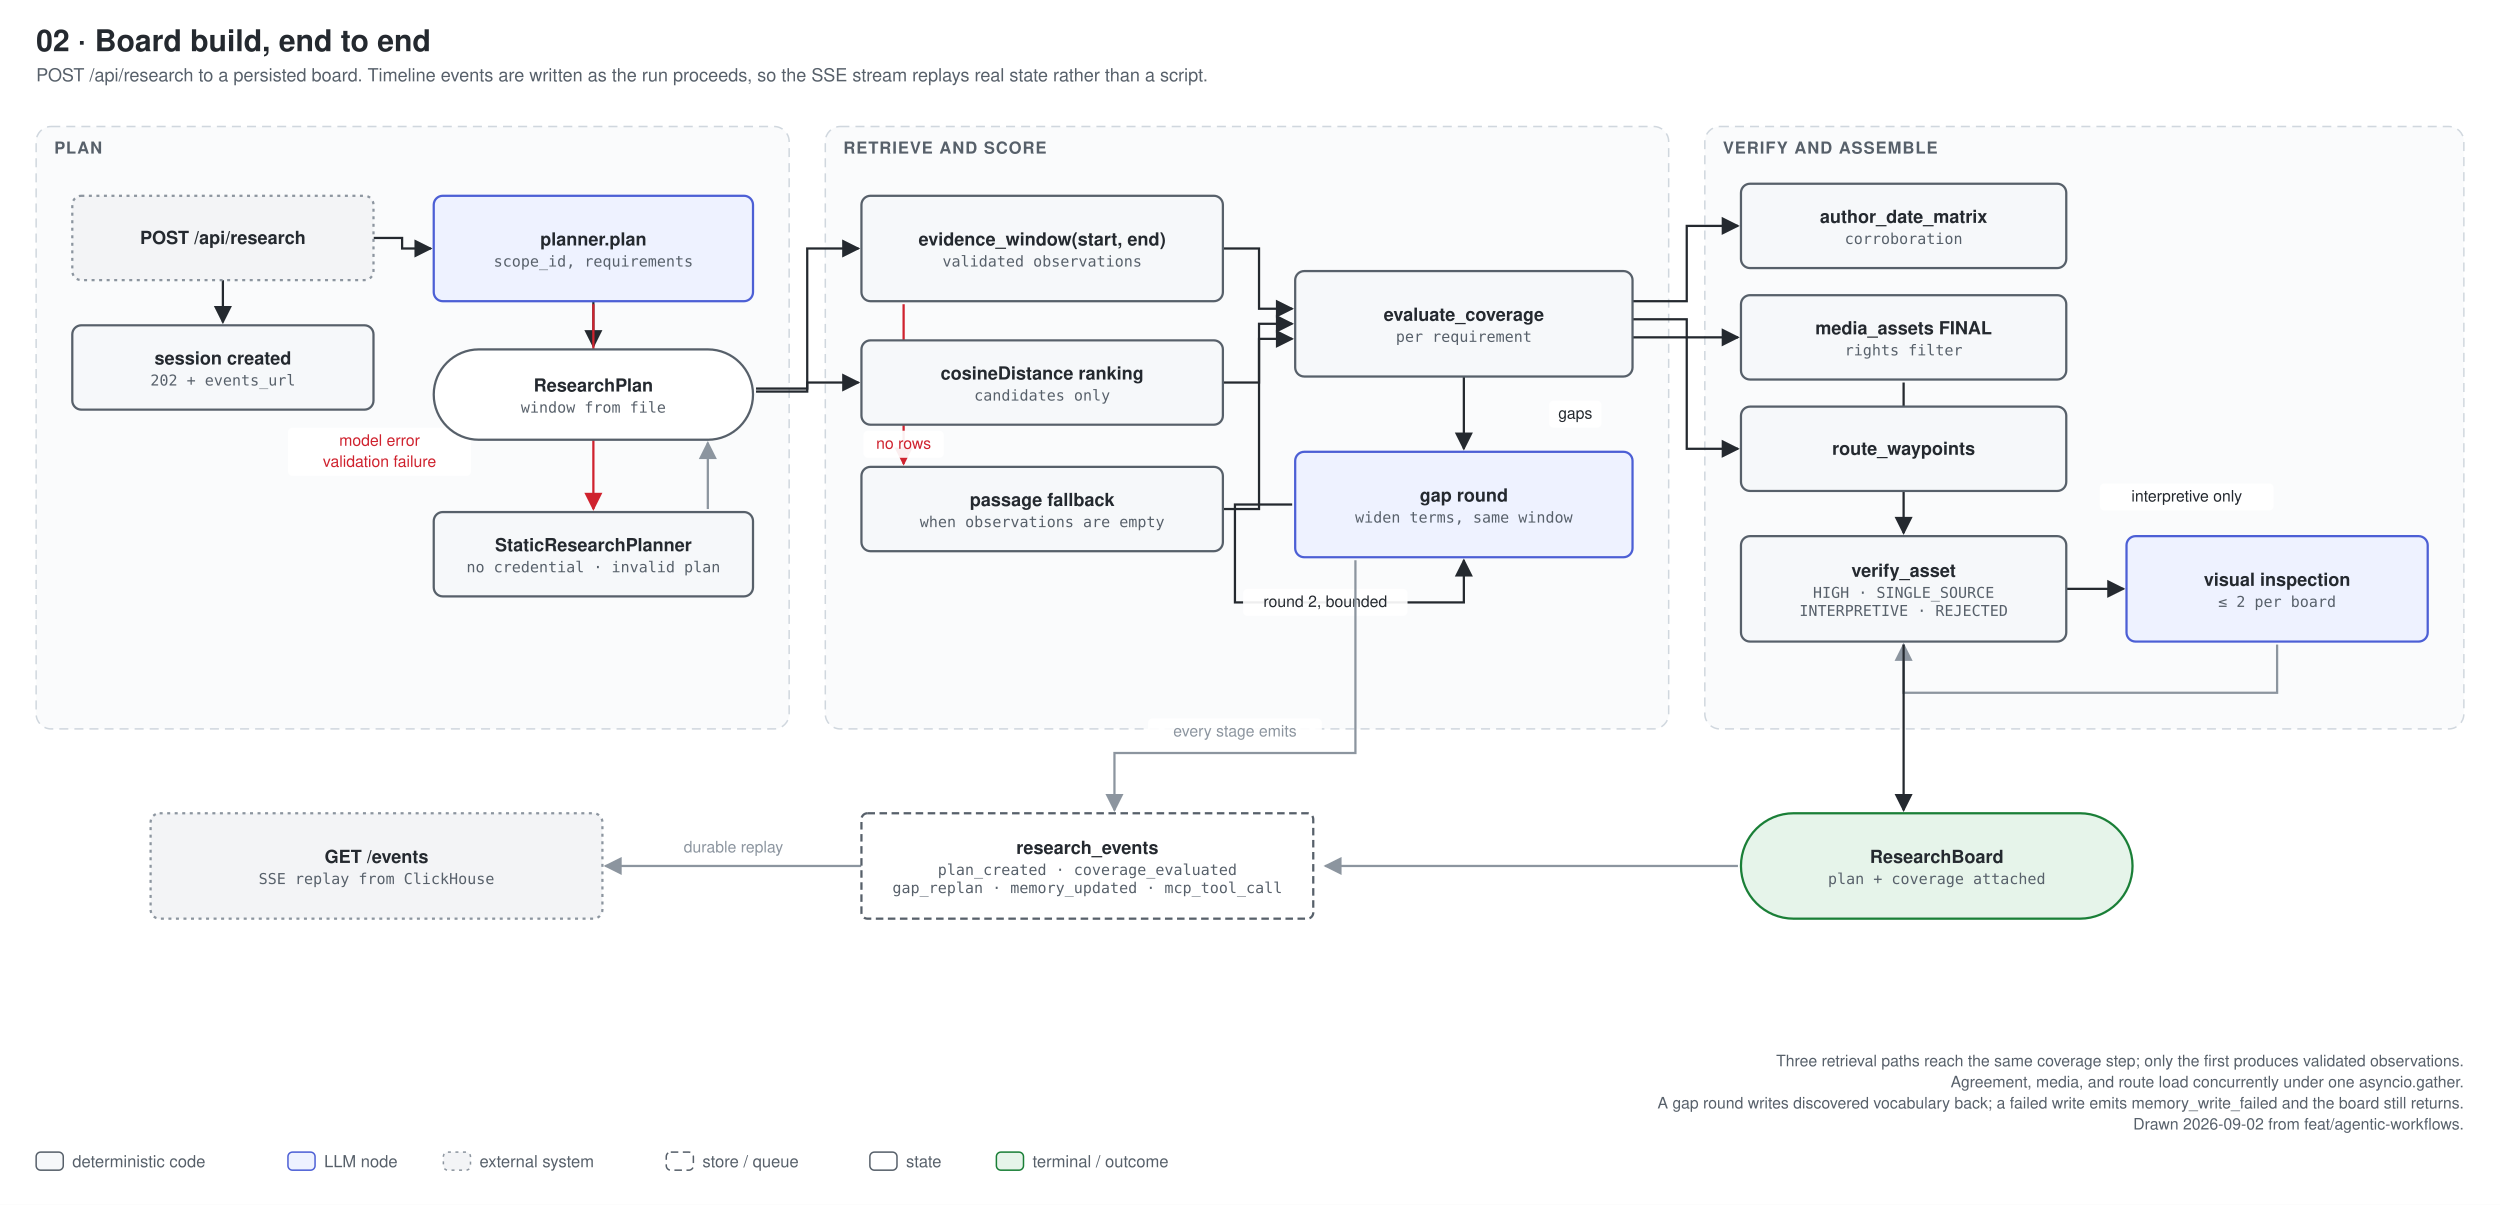
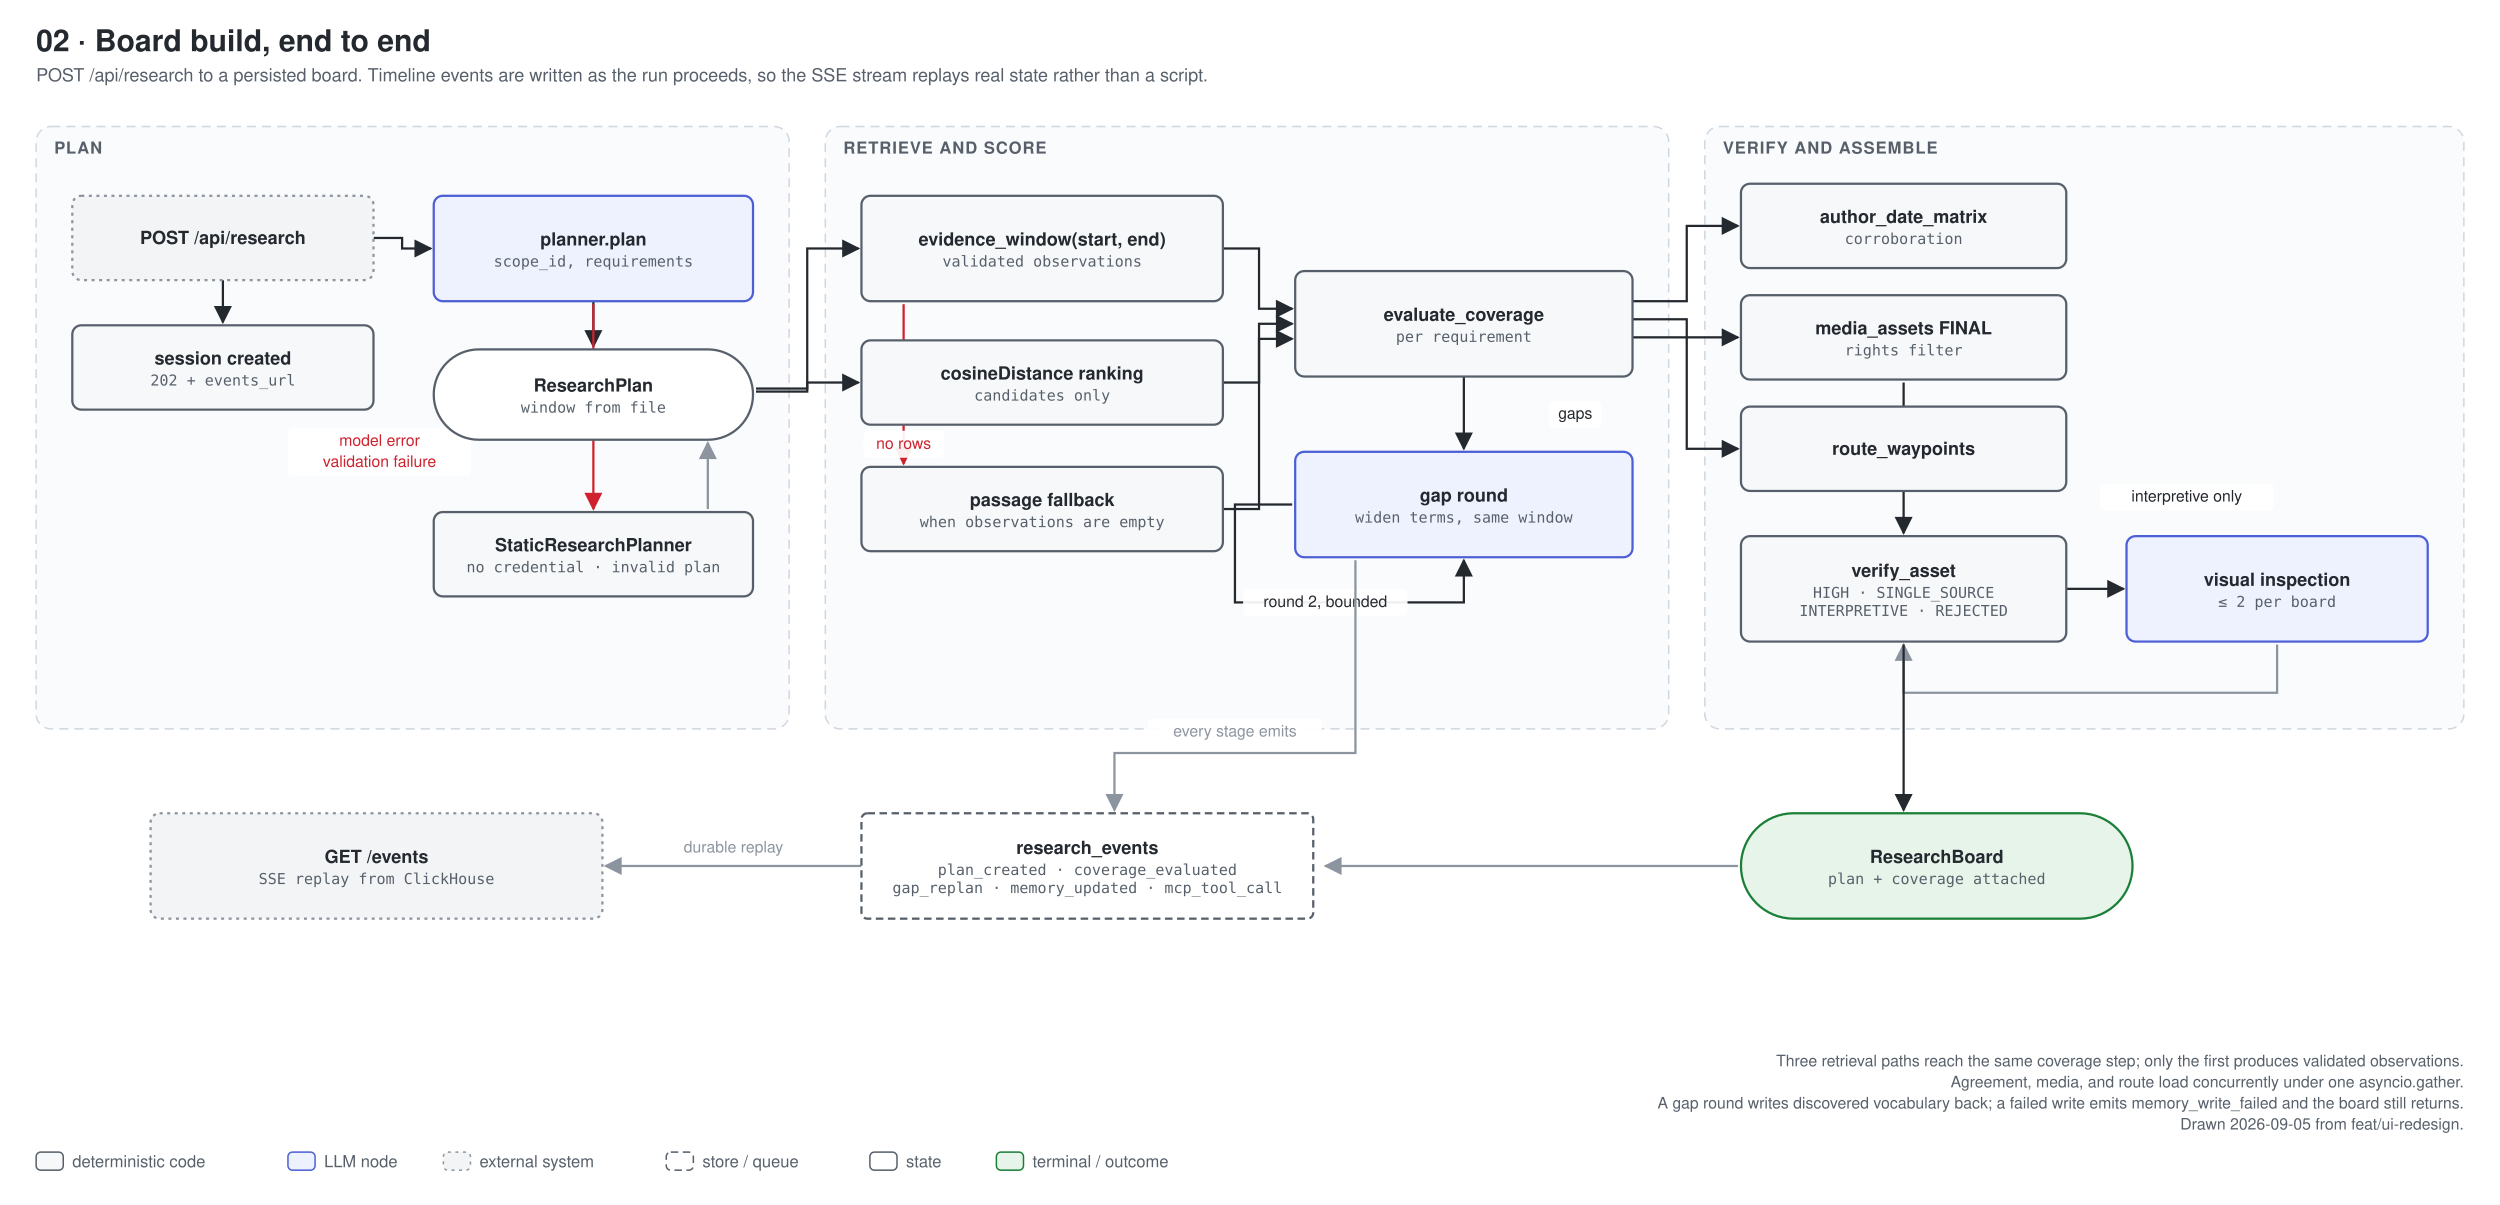
<svg xmlns="http://www.w3.org/2000/svg" viewBox="0 0 1660 800" width="1660" height="800" font-family="-apple-system, BlinkMacSystemFont, 'Segoe UI', Helvetica, Arial, sans-serif" font-size="12" role="img" aria-label="02 · Board build, end to end">
  <defs>
    <marker id="arrow" viewBox="0 0 10 10" refX="9" refY="5" markerWidth="8" markerHeight="8" orient="auto-start-reverse">
      <path d="M0,0 L10,5 L0,10 z" fill="#24292f" />
    </marker>
    <marker id="arrow-muted" viewBox="0 0 10 10" refX="9" refY="5" markerWidth="8" markerHeight="8" orient="auto-start-reverse">
      <path d="M0,0 L10,5 L0,10 z" fill="#8c959f" />
    </marker>
    <marker id="arrow-red" viewBox="0 0 10 10" refX="9" refY="5" markerWidth="8" markerHeight="8" orient="auto-start-reverse">
      <path d="M0,0 L10,5 L0,10 z" fill="#cf222e" />
    </marker>
  </defs>
  <rect width="1660" height="800" fill="#ffffff" />
  <text x="24" y="34" font-size="20" font-weight="600" fill="#24292f">02 · Board build, end to end</text>
  <text x="24" y="54" font-size="12" fill="#57606a">POST /api/research to a persisted board. Timeline events are written as the run proceeds, so the SSE stream replays real state rather than a script.</text>
  <rect x="24" y="84" width="500" height="400" rx="10" fill="#fafbfc" stroke="#d0d7de" stroke-dasharray="6 4" />
  <text x="36" y="102" font-size="11" font-weight="600" fill="#57606a" letter-spacing="0.06em">PLAN</text>
  <rect x="548" y="84" width="560" height="400" rx="10" fill="#fafbfc" stroke="#d0d7de" stroke-dasharray="6 4" />
  <text x="560" y="102" font-size="11" font-weight="600" fill="#57606a" letter-spacing="0.06em">RETRIEVE AND SCORE</text>
  <rect x="1132" y="84" width="504" height="400" rx="10" fill="#fafbfc" stroke="#d0d7de" stroke-dasharray="6 4" />
  <text x="1144" y="102" font-size="11" font-weight="600" fill="#57606a" letter-spacing="0.06em">VERIFY AND ASSEMBLE</text>
  <path d="M148,186 L148,214" fill="none" stroke="#24292f" stroke-width="1.5" marker-end="url(#arrow)" />
  <path d="M248,158 L267,158 L267,165 L286,165" fill="none" stroke="#24292f" stroke-width="1.5" marker-end="url(#arrow)" />
  <path d="M394,200 L394,230" fill="none" stroke="#24292f" stroke-width="1.5" marker-end="url(#arrow)" />
  <path d="M394,202 L394,338" fill="none" stroke="#cf222e" stroke-width="1.5" marker-end="url(#arrow-red)" />
  <rect x="191.2" y="284" width="121.6" height="32" rx="3" fill="#ffffff" fill-opacity="0.92" />
  <text x="252" y="296" text-anchor="middle" font-size="10.5" fill="#cf222e">model error</text>
  <text x="252" y="310" text-anchor="middle" font-size="10.5" fill="#cf222e">validation failure</text>
  <path d="M470,338 L470,294" fill="none" stroke="#8c959f" stroke-width="1.5" marker-end="url(#arrow-muted)" />
  <path d="M502,258 L536,258 L536,165 L570,165" fill="none" stroke="#24292f" stroke-width="1.5" marker-end="url(#arrow)" />
  <path d="M502,260 L536,260 L536,254 L570,254" fill="none" stroke="#24292f" stroke-width="1.5" marker-end="url(#arrow)" />
  <path d="M812,165 L836,165 L836,205 L858,205" fill="none" stroke="#24292f" stroke-width="1.5" marker-end="url(#arrow)" />
  <path d="M812,254 L836,254 L836,215 L858,215" fill="none" stroke="#24292f" stroke-width="1.5" marker-end="url(#arrow)" />
  <path d="M600,202 L600,308" fill="none" stroke="#cf222e" stroke-width="1.5" marker-end="url(#arrow-red)" />
  <rect x="573.3" y="286" width="53.4" height="18" rx="3" fill="#ffffff" fill-opacity="0.92" />
  <text x="600" y="298" text-anchor="middle" font-size="10.5" fill="#cf222e">no rows</text>
  <path d="M812,338 L836,338 L836,225 L858,225" fill="none" stroke="#24292f" stroke-width="1.5" marker-end="url(#arrow)" />
  <path d="M972,250 L972,298" fill="none" stroke="#24292f" stroke-width="1.5" marker-end="url(#arrow)" />
  <rect x="1028.6" y="266" width="34.8" height="18" rx="3" fill="#ffffff" fill-opacity="0.92" />
  <text x="1046" y="278" text-anchor="middle" font-size="10.5" fill="#24292f">gaps</text>
  <path d="M858,335 L820,335 L820,400 L972,400 L972,372" fill="none" stroke="#24292f" stroke-width="1.5" marker-end="url(#arrow)" />
  <rect x="825.4" y="391" width="109.2" height="18" rx="3" fill="#ffffff" fill-opacity="0.92" />
  <text x="880" y="403" text-anchor="middle" font-size="10.5" fill="#24292f">round 2, bounded</text>
  <path d="M1084,200 L1120,200 L1120,150 L1154,150" fill="none" stroke="#24292f" stroke-width="1.5" marker-end="url(#arrow)" />
  <path d="M1084,212 L1120,212 L1120,224 L1154,224" fill="none" stroke="#24292f" stroke-width="1.5" marker-end="url(#arrow)" />
  <path d="M1084,224 L1120,224 L1120,298 L1154,298" fill="none" stroke="#24292f" stroke-width="1.5" marker-end="url(#arrow)" />
  <path d="M1264,254 L1264,354" fill="none" stroke="#24292f" stroke-width="1.5" marker-end="url(#arrow)" />
  <path d="M1372,391 L1410,391" fill="none" stroke="#24292f" stroke-width="1.5" marker-end="url(#arrow)" />
  <rect x="1394.3" y="321" width="115.4" height="18" rx="3" fill="#ffffff" fill-opacity="0.92" />
  <text x="1452" y="333" text-anchor="middle" font-size="10.5" fill="#24292f">interpretive only</text>
  <path d="M1512,428 L1512,460 L1264,460 L1264,428" fill="none" stroke="#8c959f" stroke-width="1.5" marker-end="url(#arrow-muted)" />
  <path d="M1264,428 L1264,538" fill="none" stroke="#24292f" stroke-width="1.5" marker-end="url(#arrow)" />
  <path d="M900,372 L900,500 L740,500 L740,538" fill="none" stroke="#8c959f" stroke-width="1.5" marker-end="url(#arrow-muted)" />
  <rect x="762.3" y="477" width="115.4" height="18" rx="3" fill="#ffffff" fill-opacity="0.92" />
  <text x="820" y="489" text-anchor="middle" font-size="10.5" fill="#8c959f">every stage emits</text>
  <path d="M572,575 L402,575" fill="none" stroke="#8c959f" stroke-width="1.5" marker-end="url(#arrow-muted)" />
  <rect x="438.6" y="554" width="96.8" height="18" rx="3" fill="#ffffff" fill-opacity="0.92" />
  <text x="487" y="566" text-anchor="middle" font-size="10.5" fill="#8c959f">durable replay</text>
  <path d="M1154,575 L880,575" fill="none" stroke="#8c959f" stroke-width="1.5" marker-end="url(#arrow-muted)" />
  <rect x="48" y="130" width="200" height="56" rx="6" fill="#f3f4f6" stroke="#8c959f" stroke-width="1.5" stroke-dasharray="2 3" />
  <text x="148" y="162.0" text-anchor="middle" font-size="12.0" font-weight="600" fill="#24292f">POST /api/research</text>
  <rect x="48" y="216" width="200" height="56" rx="6" fill="#f6f8fa" stroke="#57606a" stroke-width="1.5" />
  <text x="148" y="242.0" text-anchor="middle" font-size="12.0" font-weight="600" fill="#24292f">session created</text>
  <text x="148" y="256.0" text-anchor="middle" font-size="10.0" fill="#57606a" font-family="ui-monospace, SFMono-Regular, Menlo, monospace">202 + events_url</text>
  <rect x="288" y="130" width="212" height="70" rx="6" fill="#eef2ff" stroke="#4c5fd5" stroke-width="1.5" />
  <text x="394" y="163.0" text-anchor="middle" font-size="12.0" font-weight="600" fill="#24292f">planner.plan</text>
  <text x="394" y="177.0" text-anchor="middle" font-size="10.0" fill="#57606a" font-family="ui-monospace, SFMono-Regular, Menlo, monospace">scope_id, requirements</text>
  <rect x="288" y="232" width="212" height="60" rx="30" fill="#ffffff" stroke="#57606a" stroke-width="1.5" />
  <text x="394" y="260.0" text-anchor="middle" font-size="12.0" font-weight="600" fill="#24292f">ResearchPlan</text>
  <text x="394" y="274.0" text-anchor="middle" font-size="10.0" fill="#57606a" font-family="ui-monospace, SFMono-Regular, Menlo, monospace">window from file</text>
  <rect x="288" y="340" width="212" height="56" rx="6" fill="#f6f8fa" stroke="#57606a" stroke-width="1.5" />
  <text x="394" y="366.0" text-anchor="middle" font-size="12.0" font-weight="600" fill="#24292f">StaticResearchPlanner</text>
  <text x="394" y="380.0" text-anchor="middle" font-size="10.0" fill="#57606a" font-family="ui-monospace, SFMono-Regular, Menlo, monospace">no credential · invalid plan</text>
  <rect x="572" y="130" width="240" height="70" rx="6" fill="#f6f8fa" stroke="#57606a" stroke-width="1.5" />
  <text x="692" y="163.0" text-anchor="middle" font-size="12.0" font-weight="600" fill="#24292f">evidence_window(start, end)</text>
  <text x="692" y="177.0" text-anchor="middle" font-size="10.0" fill="#57606a" font-family="ui-monospace, SFMono-Regular, Menlo, monospace">validated observations</text>
  <rect x="572" y="226" width="240" height="56" rx="6" fill="#f6f8fa" stroke="#57606a" stroke-width="1.5" />
  <text x="692" y="252.0" text-anchor="middle" font-size="12.0" font-weight="600" fill="#24292f">cosineDistance ranking</text>
  <text x="692" y="266.0" text-anchor="middle" font-size="10.0" fill="#57606a" font-family="ui-monospace, SFMono-Regular, Menlo, monospace">candidates only</text>
  <rect x="572" y="310" width="240" height="56" rx="6" fill="#f6f8fa" stroke="#57606a" stroke-width="1.5" />
  <text x="692" y="336.0" text-anchor="middle" font-size="12.0" font-weight="600" fill="#24292f">passage fallback</text>
  <text x="692" y="350.0" text-anchor="middle" font-size="10.0" fill="#57606a" font-family="ui-monospace, SFMono-Regular, Menlo, monospace">when observations are empty</text>
  <rect x="860" y="180" width="224" height="70" rx="6" fill="#f6f8fa" stroke="#57606a" stroke-width="1.5" />
  <text x="972" y="213.0" text-anchor="middle" font-size="12.0" font-weight="600" fill="#24292f">evaluate_coverage</text>
  <text x="972" y="227.0" text-anchor="middle" font-size="10.0" fill="#57606a" font-family="ui-monospace, SFMono-Regular, Menlo, monospace">per requirement</text>
  <rect x="860" y="300" width="224" height="70" rx="6" fill="#eef2ff" stroke="#4c5fd5" stroke-width="1.5" />
  <text x="972" y="333.0" text-anchor="middle" font-size="12.0" font-weight="600" fill="#24292f">gap round</text>
  <text x="972" y="347.0" text-anchor="middle" font-size="10.0" fill="#57606a" font-family="ui-monospace, SFMono-Regular, Menlo, monospace">widen terms, same window</text>
  <rect x="1156" y="122" width="216" height="56" rx="6" fill="#f6f8fa" stroke="#57606a" stroke-width="1.5" />
  <text x="1264" y="148.0" text-anchor="middle" font-size="12.0" font-weight="600" fill="#24292f">author_date_matrix</text>
  <text x="1264" y="162.0" text-anchor="middle" font-size="10.0" fill="#57606a" font-family="ui-monospace, SFMono-Regular, Menlo, monospace">corroboration</text>
  <rect x="1156" y="196" width="216" height="56" rx="6" fill="#f6f8fa" stroke="#57606a" stroke-width="1.5" />
  <text x="1264" y="222.0" text-anchor="middle" font-size="12.0" font-weight="600" fill="#24292f">media_assets FINAL</text>
  <text x="1264" y="236.0" text-anchor="middle" font-size="10.0" fill="#57606a" font-family="ui-monospace, SFMono-Regular, Menlo, monospace">rights filter</text>
  <rect x="1156" y="270" width="216" height="56" rx="6" fill="#f6f8fa" stroke="#57606a" stroke-width="1.5" />
  <text x="1264" y="302.0" text-anchor="middle" font-size="12.0" font-weight="600" fill="#24292f">route_waypoints</text>
  <rect x="1156" y="356" width="216" height="70" rx="6" fill="#f6f8fa" stroke="#57606a" stroke-width="1.5" />
  <text x="1264" y="383.0" text-anchor="middle" font-size="12.0" font-weight="600" fill="#24292f">verify_asset</text>
  <text x="1264" y="397.0" text-anchor="middle" font-size="10.0" fill="#57606a" font-family="ui-monospace, SFMono-Regular, Menlo, monospace">HIGH · SINGLE_SOURCE</text>
  <text x="1264" y="409.0" text-anchor="middle" font-size="10.0" fill="#57606a" font-family="ui-monospace, SFMono-Regular, Menlo, monospace">INTERPRETIVE · REJECTED</text>
  <rect x="1412" y="356" width="200" height="70" rx="6" fill="#eef2ff" stroke="#4c5fd5" stroke-width="1.5" />
  <text x="1512" y="389.0" text-anchor="middle" font-size="12.0" font-weight="600" fill="#24292f">visual inspection</text>
  <text x="1512" y="403.0" text-anchor="middle" font-size="10.0" fill="#57606a" font-family="ui-monospace, SFMono-Regular, Menlo, monospace">≤ 2 per board</text>
  <rect x="1156" y="540" width="260" height="70" rx="35" fill="#e6f4ea" stroke="#1a7f37" stroke-width="1.5" />
  <text x="1286" y="573.0" text-anchor="middle" font-size="12.0" font-weight="600" fill="#24292f">ResearchBoard</text>
  <text x="1286" y="587.0" text-anchor="middle" font-size="10.0" fill="#57606a" font-family="ui-monospace, SFMono-Regular, Menlo, monospace">plan + coverage attached</text>
  <rect x="572" y="540" width="300" height="70" rx="4" fill="#ffffff" stroke="#57606a" stroke-width="1.5" stroke-dasharray="5 3" />
  <text x="722" y="567.0" text-anchor="middle" font-size="12.0" font-weight="600" fill="#24292f">research_events</text>
  <text x="722" y="581.0" text-anchor="middle" font-size="10.0" fill="#57606a" font-family="ui-monospace, SFMono-Regular, Menlo, monospace">plan_created · coverage_evaluated</text>
  <text x="722" y="593.0" text-anchor="middle" font-size="10.0" fill="#57606a" font-family="ui-monospace, SFMono-Regular, Menlo, monospace">gap_replan · memory_updated · mcp_tool_call</text>
  <rect x="100" y="540" width="300" height="70" rx="6" fill="#f3f4f6" stroke="#8c959f" stroke-width="1.5" stroke-dasharray="2 3" />
  <text x="250" y="573.0" text-anchor="middle" font-size="12.0" font-weight="600" fill="#24292f">GET /events</text>
  <text x="250" y="587.0" text-anchor="middle" font-size="10.0" fill="#57606a" font-family="ui-monospace, SFMono-Regular, Menlo, monospace">SSE replay from ClickHouse</text>
  <rect x="24" y="765" width="18" height="12" rx="3" fill="#f6f8fa" stroke="#57606a" />
  <text x="48" y="775" font-size="11" fill="#57606a">deterministic code</text>
  <rect x="191.2" y="765" width="18" height="12" rx="3" fill="#eef2ff" stroke="#4c5fd5" />
  <text x="215.2" y="775" font-size="11" fill="#57606a">LLM node</text>
  <rect x="294.4" y="765" width="18" height="12" rx="3" fill="#f3f4f6" stroke="#8c959f" stroke-dasharray="2 3" />
  <text x="318.4" y="775" font-size="11" fill="#57606a">external system</text>
  <rect x="442.4" y="765" width="18" height="12" rx="3" fill="#ffffff" stroke="#57606a" stroke-dasharray="5 3" />
  <text x="466.4" y="775" font-size="11" fill="#57606a">store / queue</text>
  <rect x="577.6" y="765" width="18" height="12" rx="3" fill="#ffffff" stroke="#57606a" />
  <text x="601.6" y="775" font-size="11" fill="#57606a">state</text>
  <rect x="661.6" y="765" width="18" height="12" rx="3" fill="#e6f4ea" stroke="#1a7f37" />
  <text x="685.6" y="775" font-size="11" fill="#57606a">terminal / outcome</text>
  <text x="1636" y="708" text-anchor="end" font-size="10.5" fill="#57606a">Three retrieval paths reach the same coverage step; only the first produces validated observations.</text>
  <text x="1636" y="722" text-anchor="end" font-size="10.5" fill="#57606a">Agreement, media, and route load concurrently under one asyncio.gather.</text>
  <text x="1636" y="736" text-anchor="end" font-size="10.5" fill="#57606a">A gap round writes discovered vocabulary back; a failed write emits memory_write_failed and the board still returns.</text>
-   <text x="1636" y="750" text-anchor="end" font-size="10.5" fill="#57606a">Drawn 2026-09-02 from feat/agentic-workflows.</text>
+   <text x="1636" y="750" text-anchor="end" font-size="10.5" fill="#57606a">Drawn 2026-09-05 from feat/ui-redesign.</text>
</svg>
